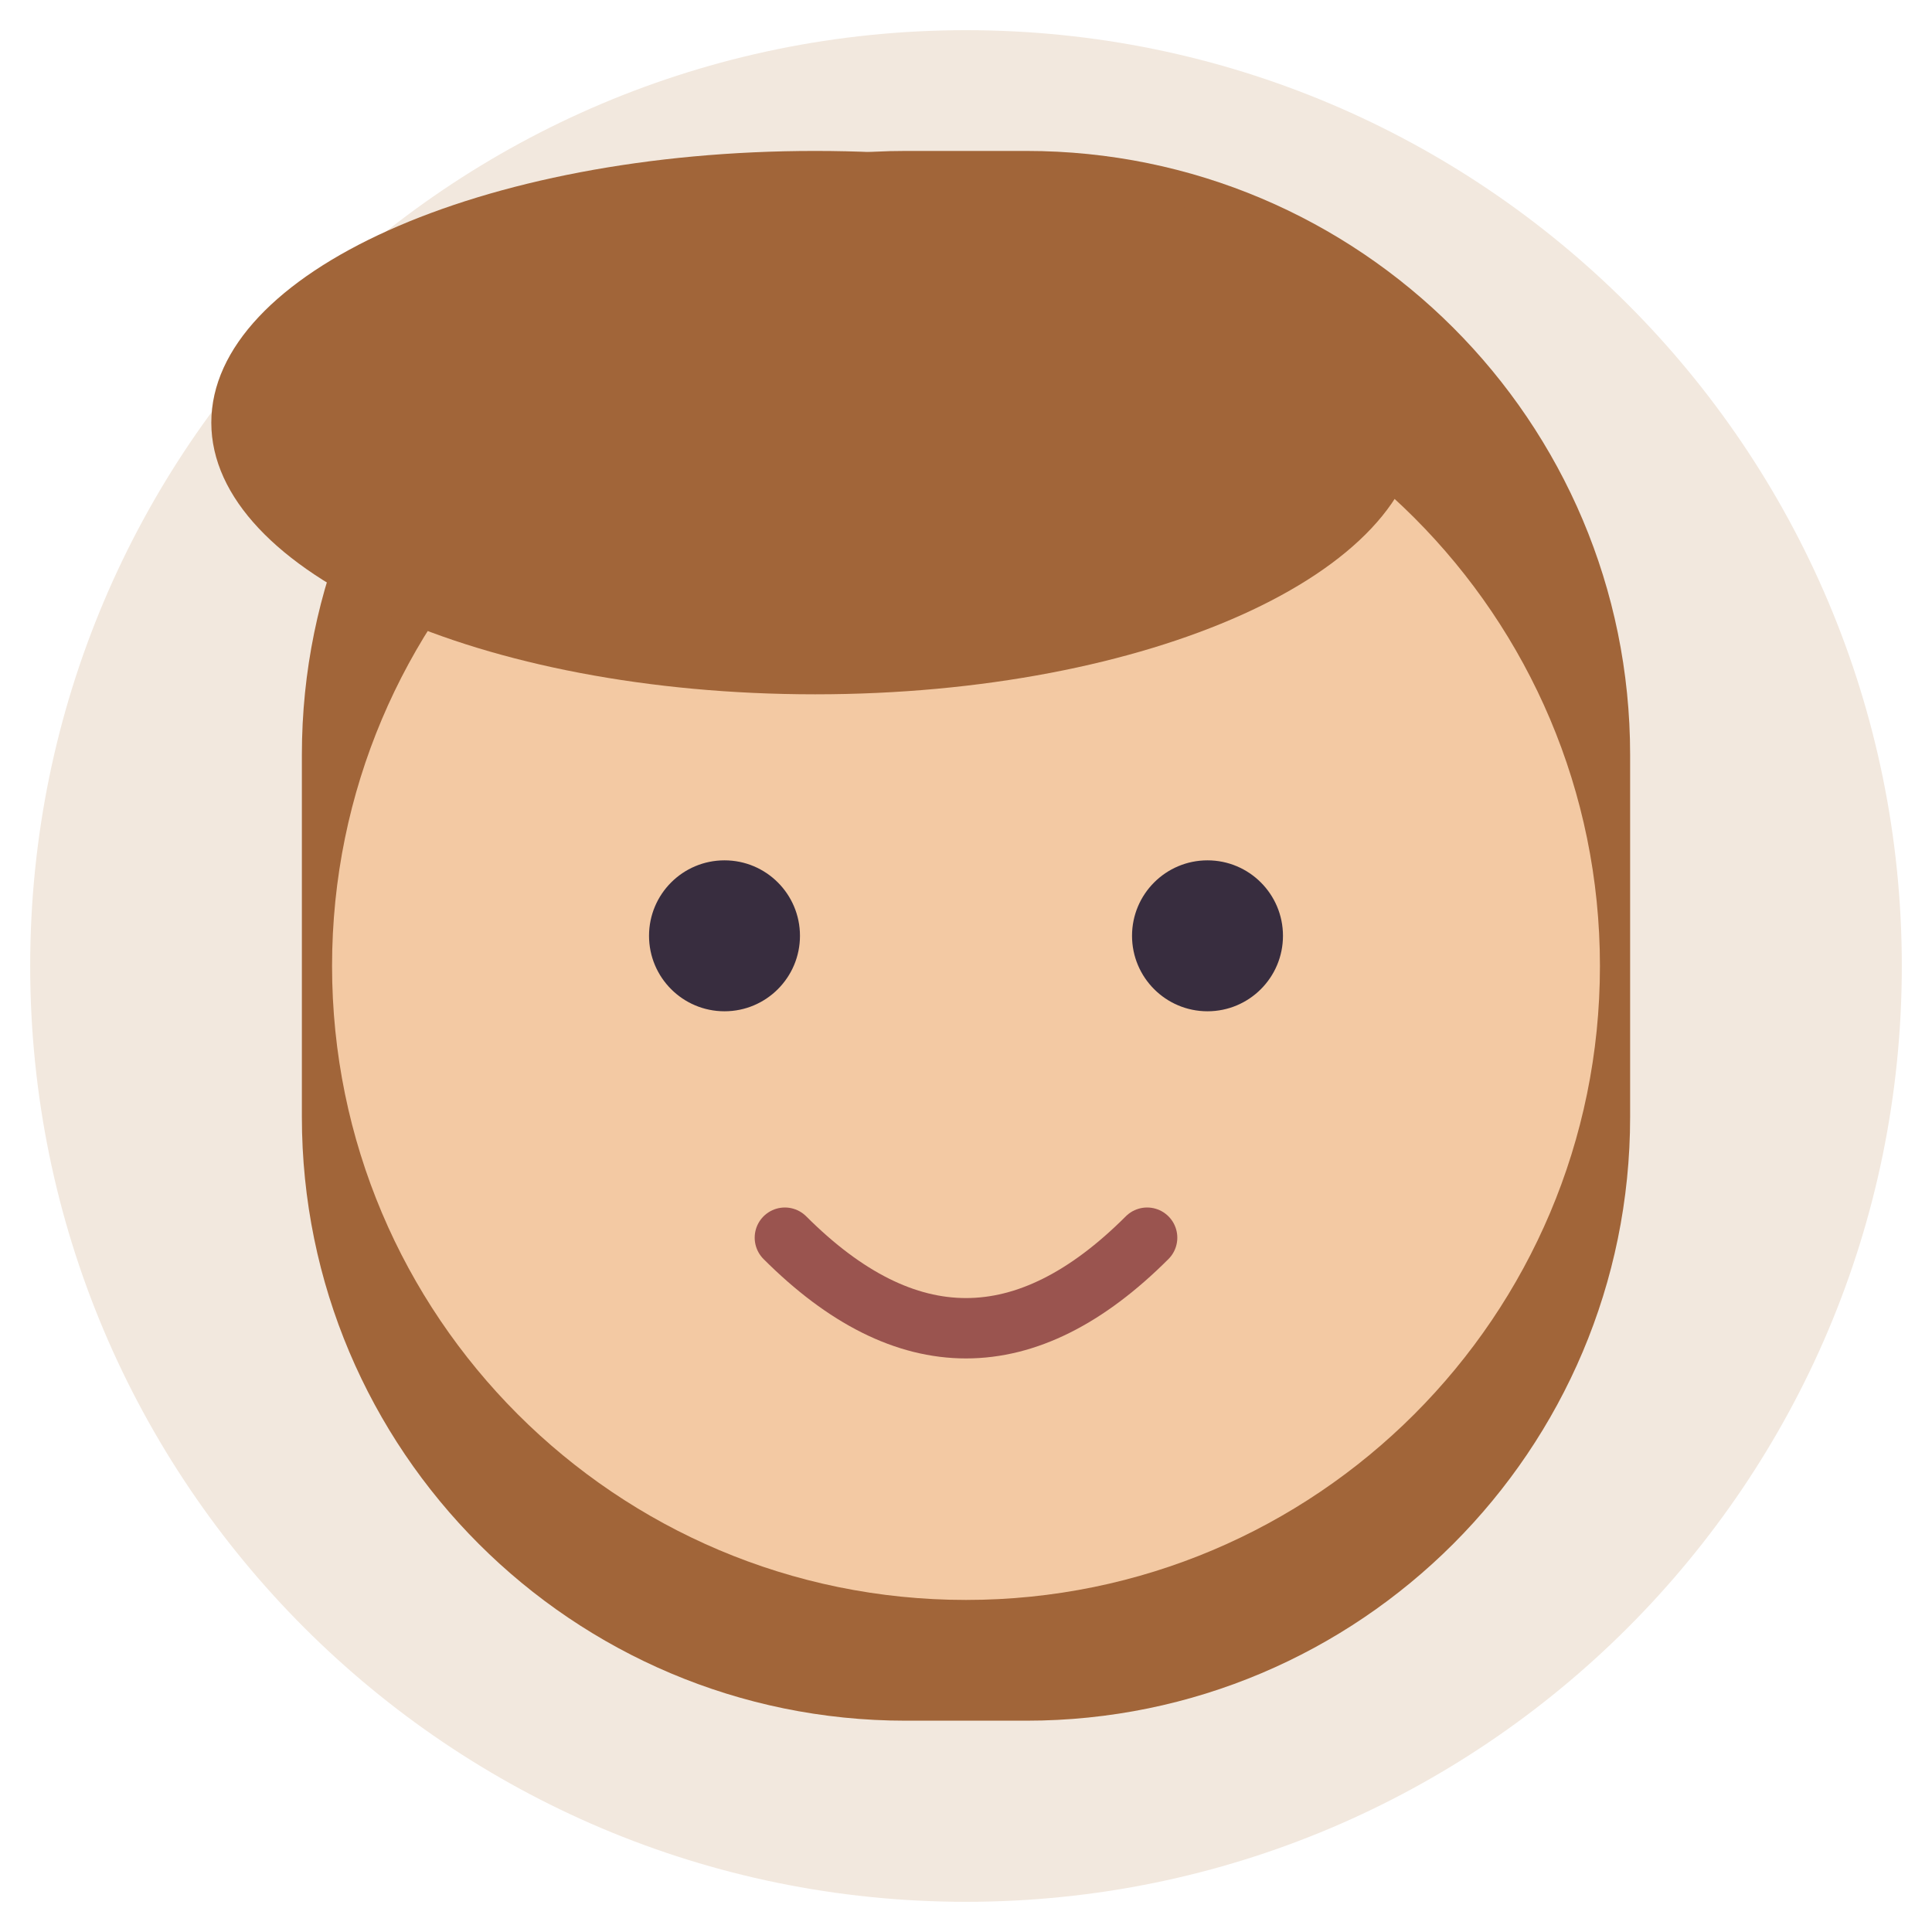
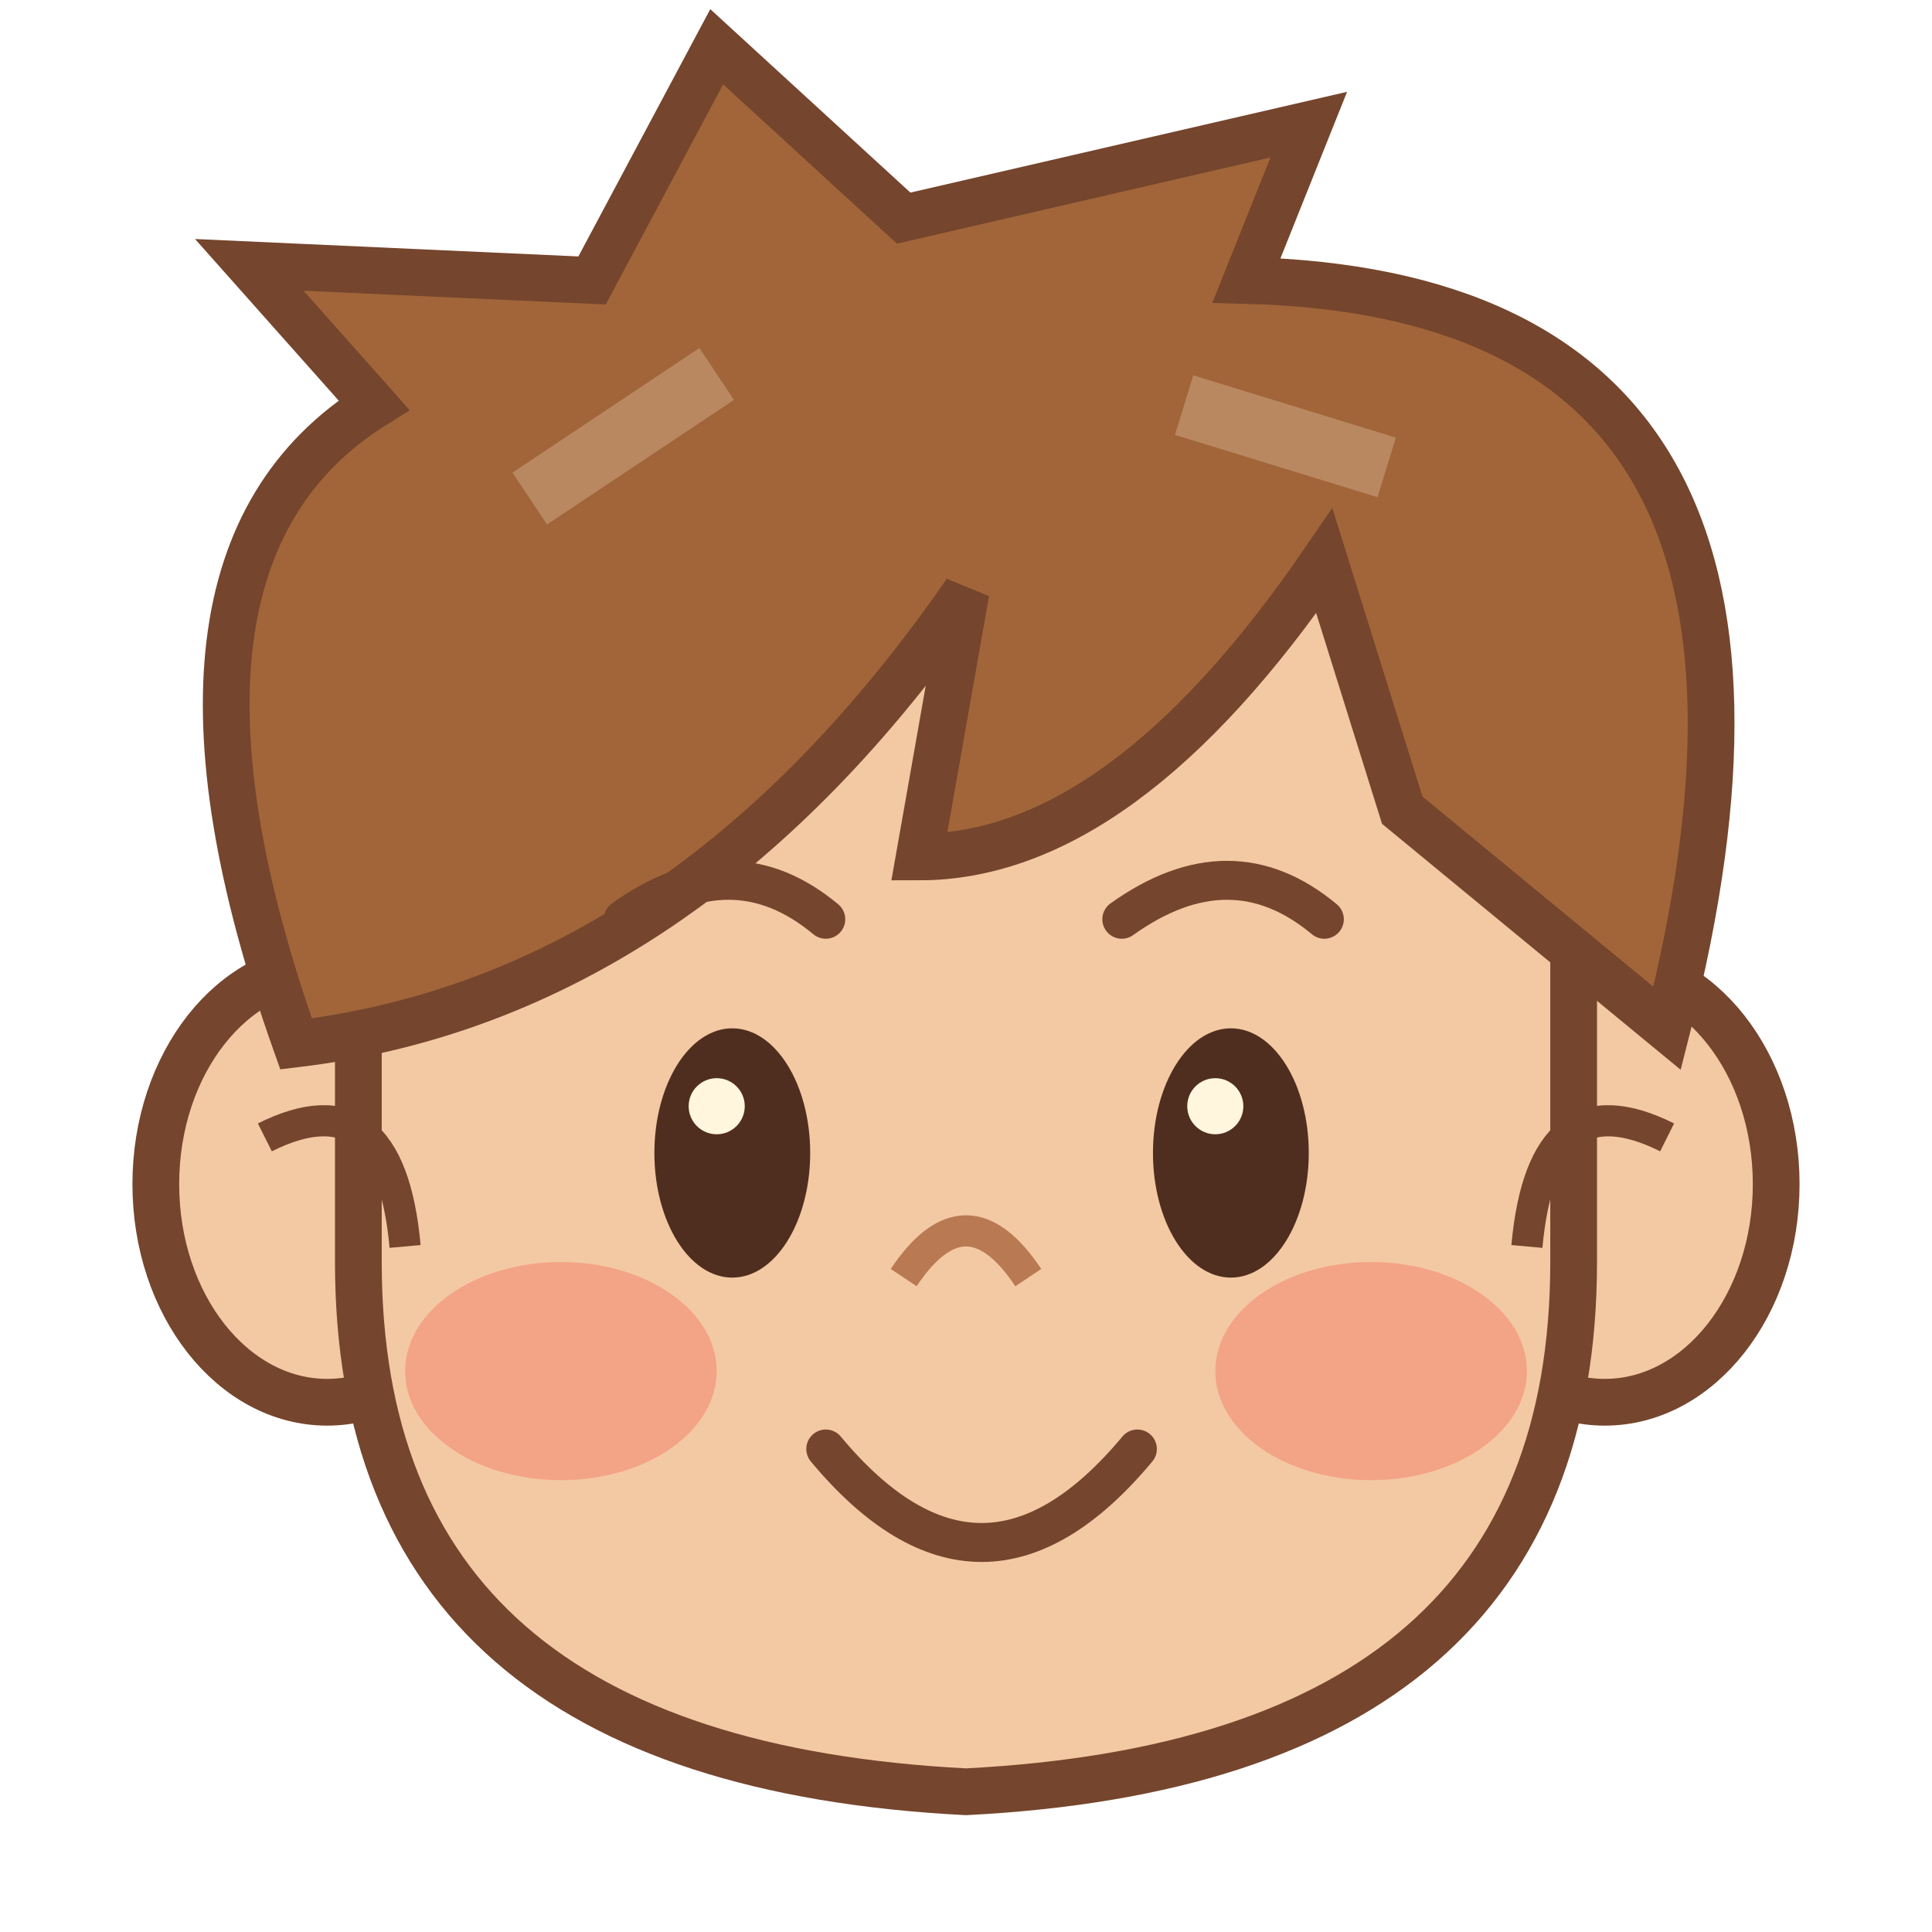
- <svg xmlns="http://www.w3.org/2000/svg" width="64" height="64" viewBox="0 0 64 64">
-   <circle cx="32" cy="32" r="31" fill="#f2e8de" />
-   <rect x="10" y="5" width="44" height="52" rx="20" fill="#a16539" />
-   <circle cx="32" cy="32" r="21" fill="#f3c9a3" />
-   <ellipse cx="27" cy="14" rx="20" ry="9" fill="#a16539" />
-   <g fill="#382d3f">
-     <circle cx="24" cy="31" r="2.5" />
-     <circle cx="40" cy="31" r="2.5" />
+ <svg xmlns="http://www.w3.org/2000/svg" width="64" height="64" viewBox="8 10 124 124">
+   <defs>
+     <linearGradient id="hair-shine" x2="1" y2="1">
+       <stop stop-color="#fff0a0" stop-opacity=".6" />
+       <stop offset="1" stop-color="#fff0a0" stop-opacity="0" />
+     </linearGradient>
+     <symbol id="pattern-sol" viewBox="0 0 40 40">
+       <g stroke="#fff4d1" stroke-width="2.5">
+         <path d="M20 2v5m0 26v5M2 20h5m26 0h5M7 7l4 4m18 18 4 4M7 33l4-4m18-18 4-4" />
+         <circle cx="20" cy="20" r="9" fill="#fff4d1" />
+       </g>
+     </symbol>
+     <symbol id="pattern-jardim" viewBox="0 0 40 40">
+       <g fill="#fff4d1">
+         <ellipse cx="20" cy="20" rx="8" ry="17" />
+         <ellipse cx="20" cy="20" rx="17" ry="8" />
+       </g>
+       <circle cx="20" cy="20" r="6" fill="#f5bf38" />
+     </symbol>
+     <symbol id="pattern-estrela" viewBox="0 0 40 40">
+       <path d="m20 2 5 12 13 2-10 9 3 13-11-7-11 7 3-13-10-9 13-2Z" fill="#fff4d1" />
+     </symbol>
+     <symbol id="pattern-mar" viewBox="0 0 40 40">
+       <path d="M1 10q8-9 17 0t20 0M1 20q8-9 17 0t20 0M1 30q8-9 17 0t20 0" stroke="#fff4d1" stroke-width="4" fill="none" />
+     </symbol>
+     <symbol id="pattern-festa" viewBox="0 0 40 40">
+       <path d="M20 34Q-3 17 7 8q8-7 13 3q6-10 14-3q10 9-14 26Z" fill="#fff4d1" />
+     </symbol>
+     <symbol id="pattern-pijama" viewBox="0 0 40 40">
+       <path d="M27 3a17 17 0 1 0 10 27A18 18 0 0 1 27 3" fill="#fff4d1" />
+       <circle cx="34" cy="10" r="2" fill="#fff4d1" />
+     </symbol>
+   </defs>
+   <g id="face" fill="#f3c9a3" stroke="#75452d" stroke-width="3">
+     <ellipse cx="29" cy="86" rx="11" ry="14" />
+     <ellipse cx="111" cy="86" rx="11" ry="14" />
+     <path d="M31 65q3-39 39-39q36 0 39 39v26q0 32-39 34q-39-2-39-34Z" />
+     <path d="M25 83q8-4 9 7m81-7q-8-4-9 7" fill="none" stroke-width="2" />
+     <ellipse cx="44" cy="98" rx="10" ry="7" fill="#F38F77" stroke="none" opacity=".65" />
+     <ellipse cx="96" cy="98" rx="10" ry="7" fill="#F38F77" stroke="none" opacity=".65" />
+     <path d="M66 92q4-6 8 0" fill="none" stroke="#b97a53" stroke-width="2" />
  </g>
-   <path d="M26 41q6 6 12 0" fill="none" stroke="#9a544f" stroke-width="2" stroke-linecap="round" />
+   <g id="hair-leo" fill="#a16539" stroke="#75452d" stroke-width="3">
+     <path d="M27 77Q16 46 32 36l-8-9 22 1 8-15 12 11 26-6-4 10q39 1 27 48L98 62l-5-16q-13 19-26 19l3-17q-18 26-43 29Z" />
+     <path d="m42 42 12-8m30 2 13 4" stroke="#fff1d4" stroke-opacity=".25" stroke-width="4" />
+   </g>
+   <g id="eyes" fill="#502e1f">
+     <ellipse cx="55" cy="84" rx="5" ry="8" />
+     <ellipse cx="87" cy="84" rx="5" ry="8" />
+     <g fill="#fff6dd">
+       <circle cx="54" cy="81" r="1.8" />
+       <circle cx="86" cy="81" r="1.8" />
+     </g>
+     <path d="M48 69q7-5 13 0m19 0q7-5 13 0" stroke="#75452d" stroke-width="2.5" fill="none" stroke-linecap="round" />
+   </g>
+   <g id="mouth" stroke="#75452d" stroke-width="2.5" fill="none" stroke-linecap="round">
+     <path d="M61 103q10 12 20 0" />
+   </g>
</svg>
